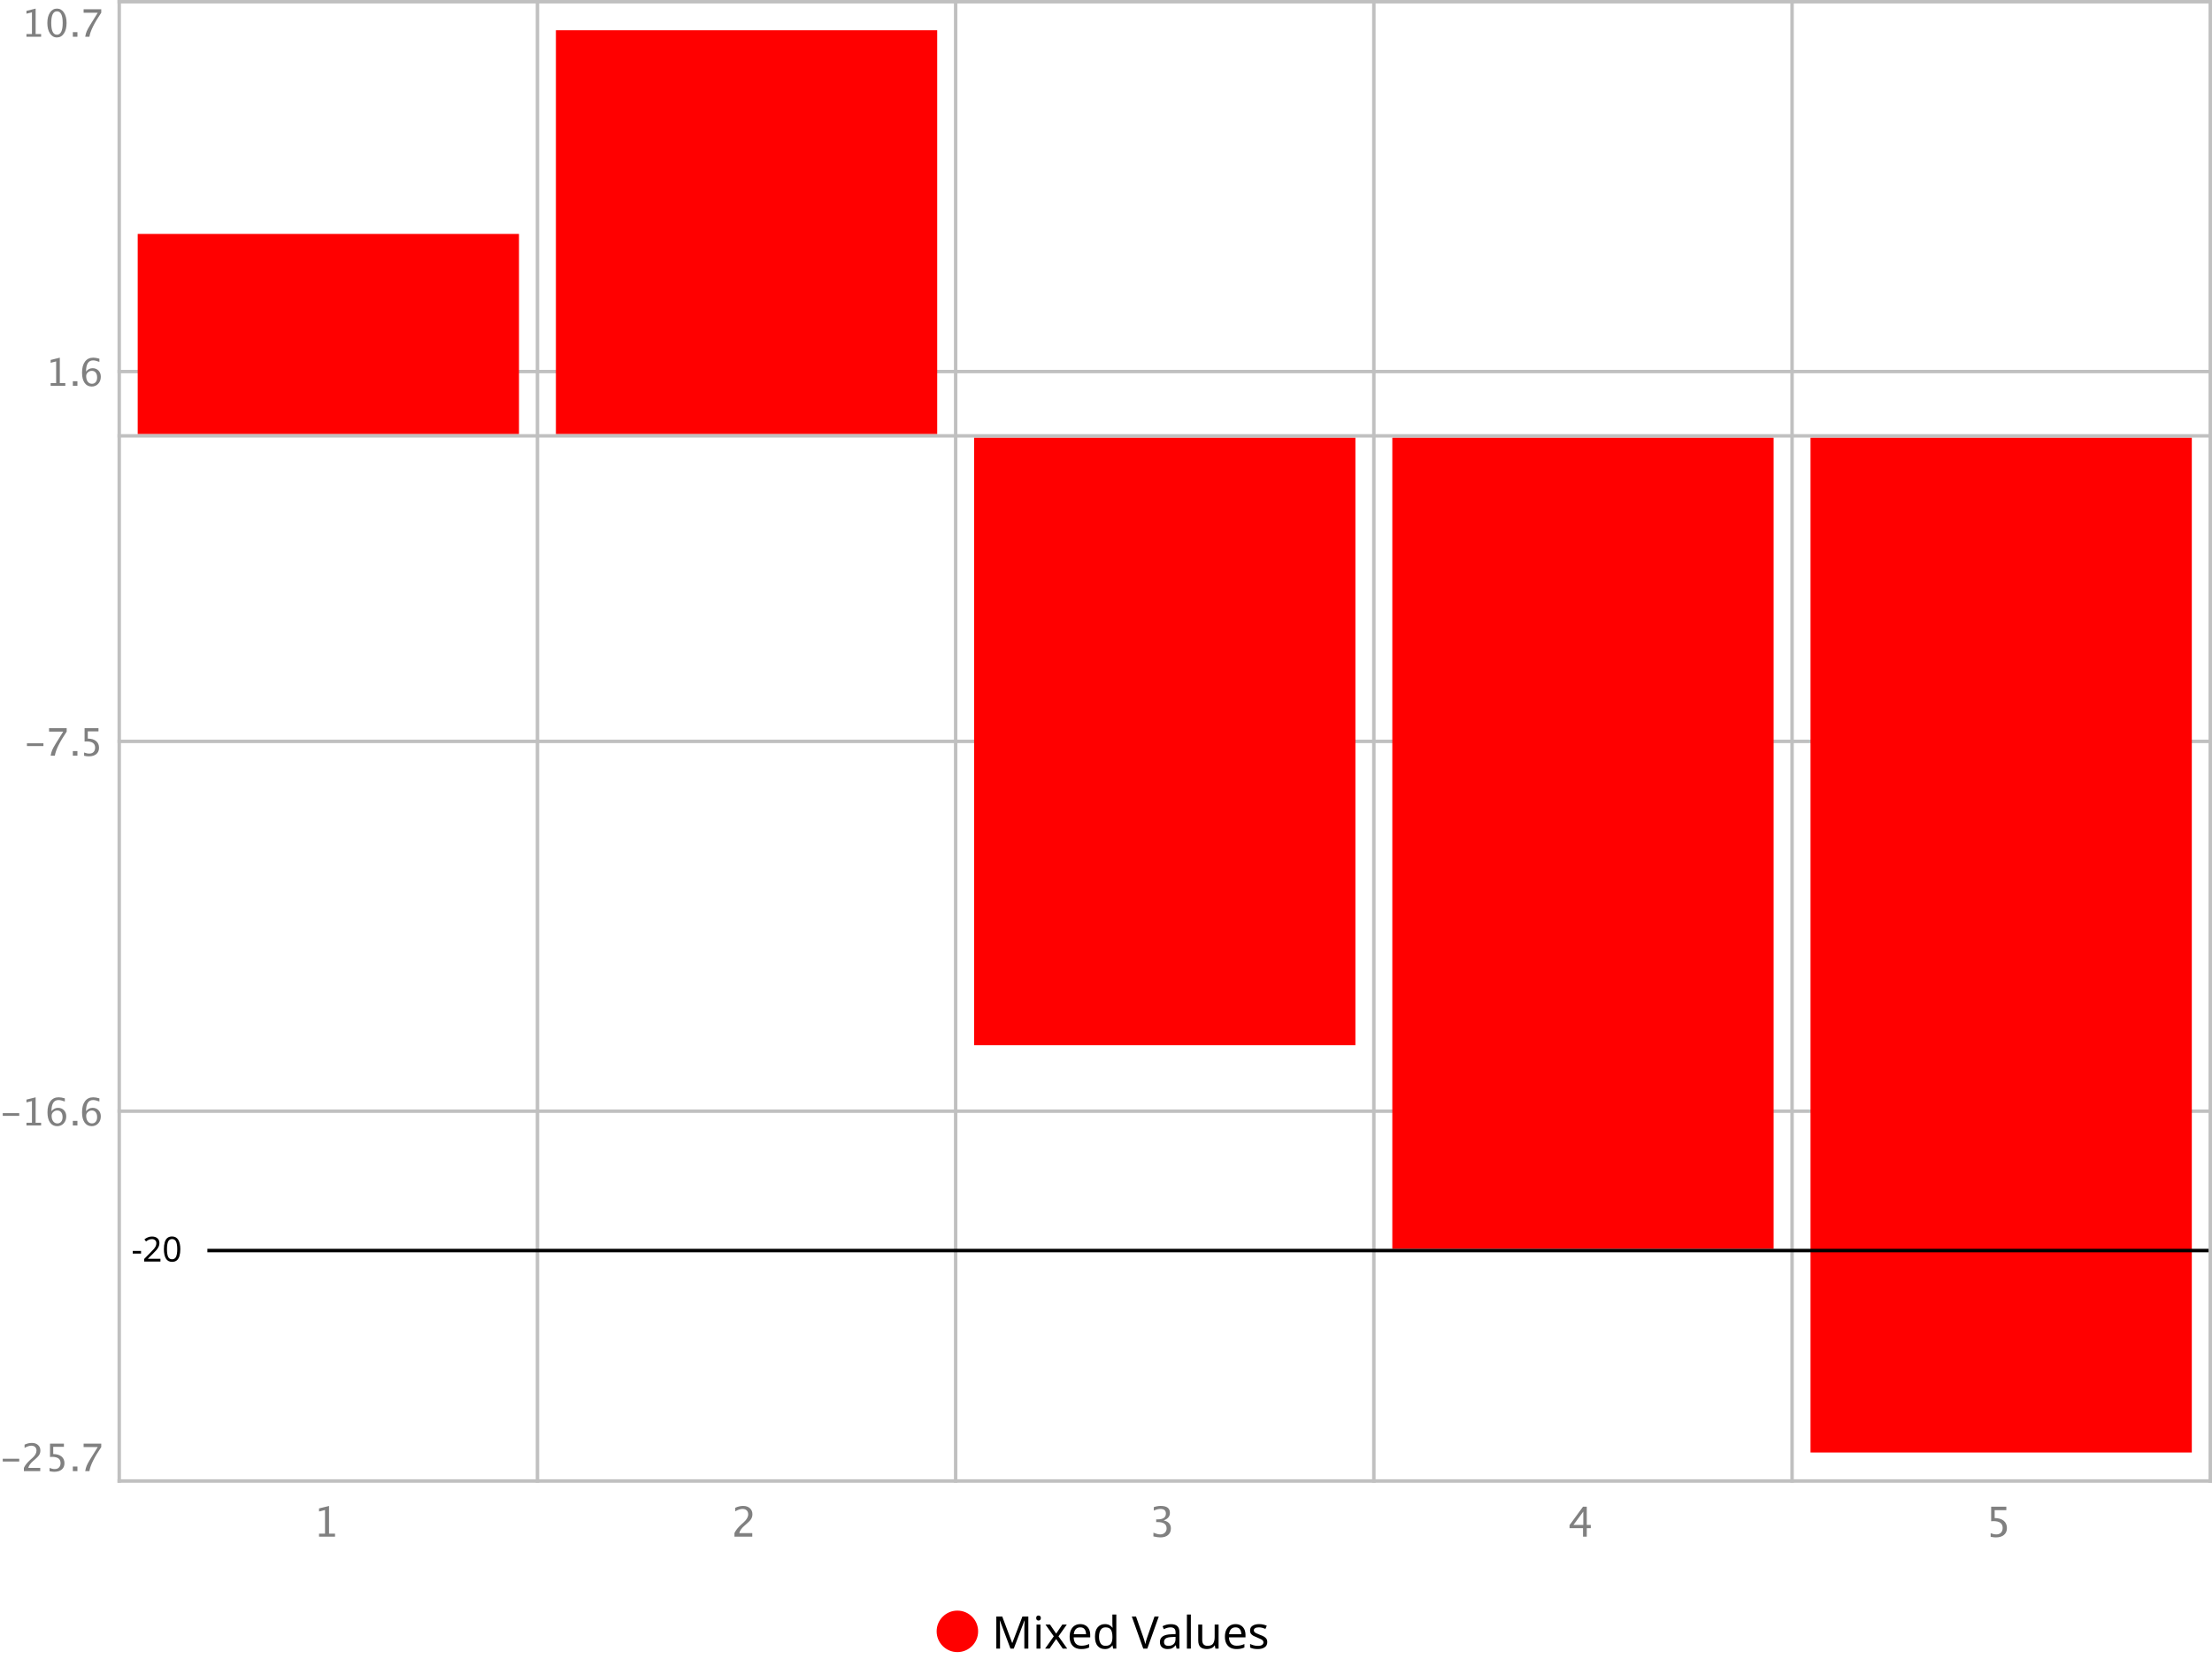
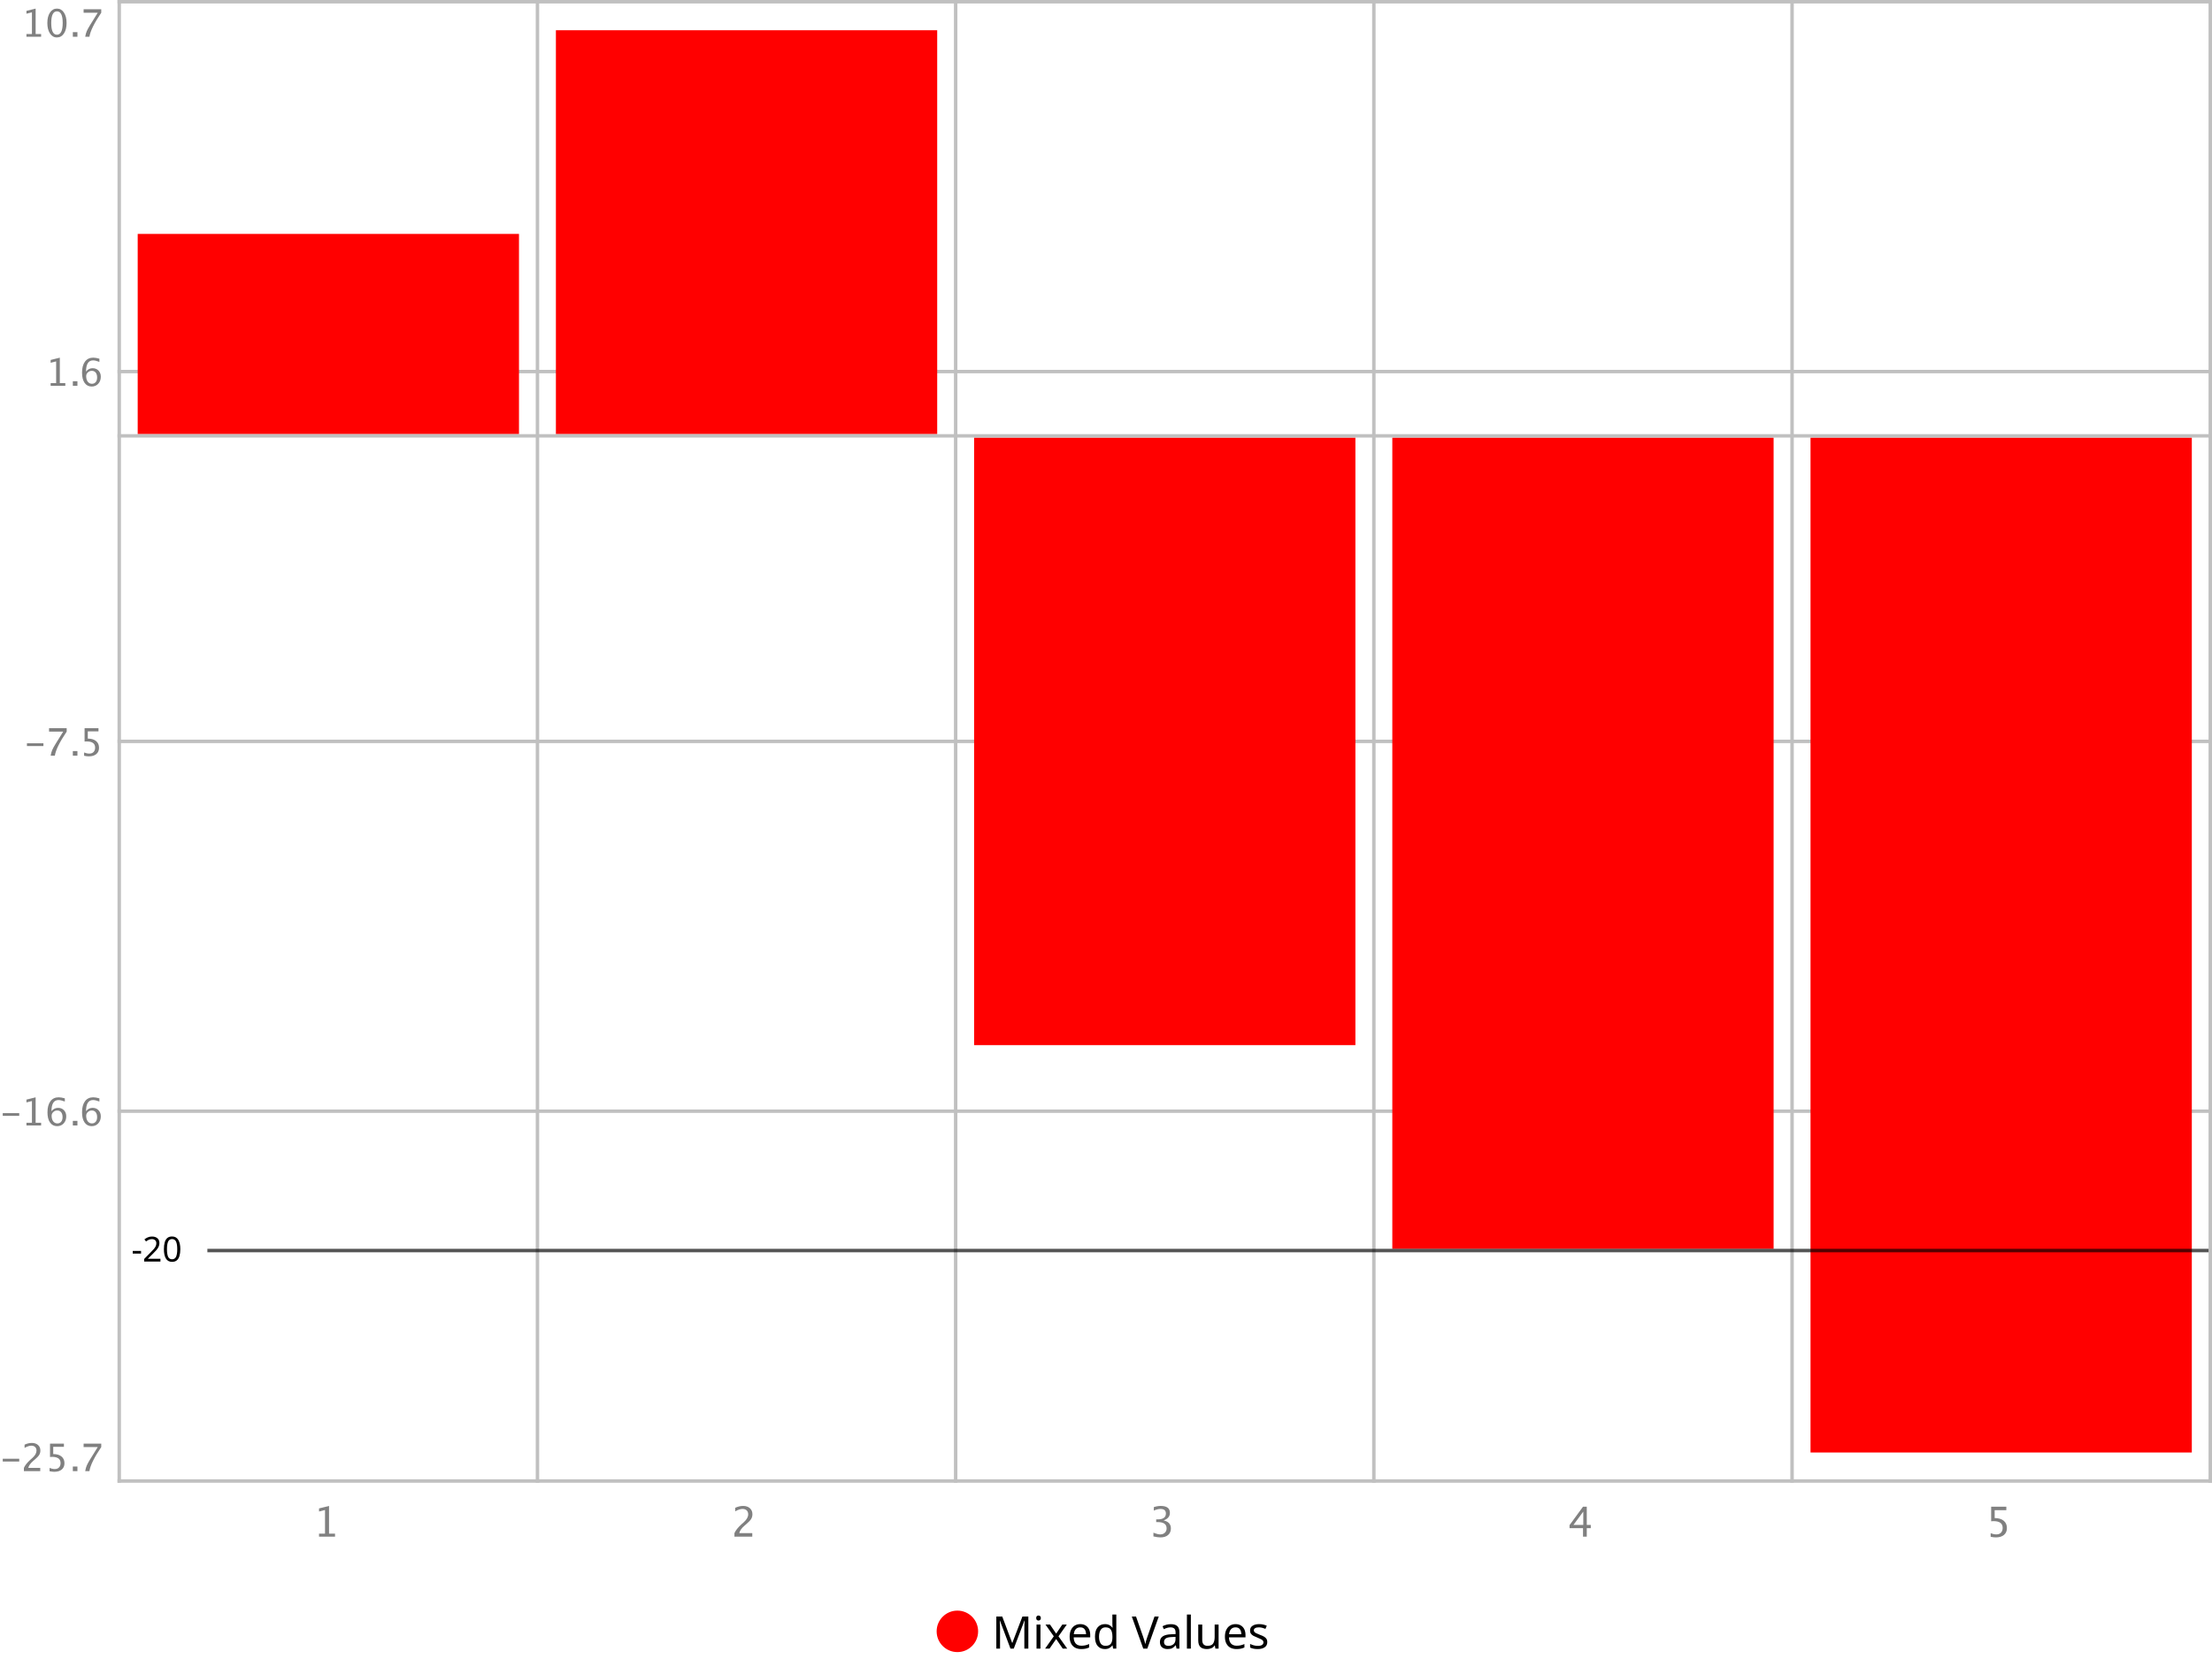
<svg xmlns="http://www.w3.org/2000/svg" color-interpolation="auto" color-rendering="auto" fill="black" fill-opacity="1" font-family="'Dialog'" font-size="12px" font-style="normal" font-weight="normal" height="480" image-rendering="auto" shape-rendering="auto" stroke="black" stroke-dasharray="none" stroke-dashoffset="0" stroke-linecap="square" stroke-linejoin="miter" stroke-miterlimit="10" stroke-opacity="1" stroke-width="1" text-rendering="auto" width="640">
  <defs id="genericDefs" />
  <g>
    <defs id="defs1">
      <clipPath clipPathUnits="userSpaceOnUse" id="clipPath1">
        <path d="M0 0 L121 0 L121 15 L0 15 L0 0 Z" />
      </clipPath>
      <clipPath clipPathUnits="userSpaceOnUse" id="clipPath2">
        <path d="M0 0 L30 0 L30 13 L0 13 L0 0 Z" />
      </clipPath>
      <clipPath clipPathUnits="userSpaceOnUse" id="clipPath3">
        <path d="M35 1 L639 1 L639 428 L35 428 L35 1 Z" />
      </clipPath>
      <clipPath clipPathUnits="userSpaceOnUse" id="clipPath4">
        <path d="M-3 -354 L601 -354 L601 73 L-3 73 L-3 -354 Z" />
      </clipPath>
      <clipPath clipPathUnits="userSpaceOnUse" id="clipPath5">
        <path d="M0 0 L99 0 L99 16 L0 16 L0 0 Z" />
      </clipPath>
      <clipPath clipPathUnits="userSpaceOnUse" id="clipPath6">
        <path d="M0 0 L0 16 L99 16 L99 0 Z" />
      </clipPath>
    </defs>
    <g color-interpolation="linearRGB" color-rendering="optimizeQuality" fill="silver" image-rendering="optimizeQuality" stroke="silver" stroke-linecap="butt" stroke-linejoin="bevel">
      <line fill="none" x1="34" x2="640" y1="0.5" y2="0.5" />
      <line fill="none" x1="34" x2="640" y1="107.5" y2="107.5" />
      <line fill="none" x1="34" x2="640" y1="214.5" y2="214.5" />
      <line fill="none" x1="34" x2="640" y1="321.5" y2="321.5" />
      <line fill="none" x1="34" x2="640" y1="428.5" y2="428.5" />
      <line fill="none" x1="34.5" x2="34.5" y1="0" y2="429" />
      <line fill="none" x1="155.5" x2="155.5" y1="0" y2="429" />
      <line fill="none" x1="276.5" x2="276.5" y1="0" y2="429" />
      <line fill="none" x1="397.5" x2="397.5" y1="0" y2="429" />
      <line fill="none" x1="518.5" x2="518.5" y1="0" y2="429" />
      <line fill="none" x1="639.5" x2="639.5" y1="0" y2="429" />
    </g>
    <g color-interpolation="linearRGB" color-rendering="optimizeQuality" fill="gray" font-family="'Lucida Grande'" image-rendering="optimizeQuality" stroke="gray" stroke-linecap="butt" stroke-linejoin="bevel" transform="translate(34,433)">
      <path clip-path="url(#clipPath1)" d="M58.305 11.602 L58.305 10.734 L60.039 10.734 L60.039 3.891 L58.305 4.324 L58.305 3.434 L61.199 2.713 L61.199 10.734 L62.934 10.734 L62.934 11.602 Z" stroke="none" />
    </g>
    <g color-interpolation="linearRGB" color-rendering="optimizeQuality" fill="gray" font-family="'Lucida Grande'" image-rendering="optimizeQuality" stroke="gray" stroke-linecap="butt" stroke-linejoin="bevel" transform="translate(155,433)">
      <path clip-path="url(#clipPath1)" d="M57.496 11.602 L57.496 10.588 Q58 9.41 59.535 8.021 L60.197 7.43 Q61.475 6.275 61.475 5.139 Q61.475 4.412 61.038 3.996 Q60.602 3.58 59.84 3.58 Q58.938 3.58 57.713 4.277 L57.713 3.258 Q58.867 2.713 60.004 2.713 Q61.223 2.713 61.961 3.369 Q62.699 4.025 62.699 5.109 Q62.699 5.889 62.327 6.492 Q61.955 7.096 60.941 7.957 L60.496 8.338 Q59.107 9.516 58.891 10.588 L62.658 10.588 L62.658 11.602 Z" stroke="none" />
    </g>
    <g color-interpolation="linearRGB" color-rendering="optimizeQuality" fill="gray" font-family="'Lucida Grande'" image-rendering="optimizeQuality" stroke="gray" stroke-linecap="butt" stroke-linejoin="bevel" transform="translate(276,433)">
      <path clip-path="url(#clipPath1)" d="M57.719 11.537 L57.719 10.459 Q58.961 10.951 59.676 10.951 Q60.502 10.951 61.02 10.468 Q61.539 9.984 61.539 9.217 Q61.539 7.389 58.978 7.389 L58.522 7.389 L58.522 6.609 L58.926 6.604 Q61.328 6.604 61.328 4.91 Q61.328 3.58 59.746 3.58 Q58.879 3.58 57.836 4.066 L57.836 3.059 Q58.861 2.713 59.828 2.713 Q62.488 2.713 62.488 4.723 Q62.488 6.252 60.678 6.902 Q62.775 7.389 62.775 9.199 Q62.775 10.424 61.967 11.121 Q61.158 11.818 59.746 11.818 Q58.943 11.818 57.719 11.537 Z" stroke="none" />
    </g>
    <g color-interpolation="linearRGB" color-rendering="optimizeQuality" fill="gray" font-family="'Lucida Grande'" image-rendering="optimizeQuality" stroke="gray" stroke-linecap="butt" stroke-linejoin="bevel" transform="translate(397,433)">
      <path clip-path="url(#clipPath1)" d="M61.018 11.602 L61.018 9.146 L57.115 9.146 L57.115 8.273 L61.018 2.93 L62.102 2.93 L62.102 8.203 L63.262 8.203 L63.262 9.146 L62.102 9.146 L62.102 11.602 ZM58.246 8.203 L61.094 8.203 L61.094 4.348 Z" stroke="none" />
    </g>
    <g color-interpolation="linearRGB" color-rendering="optimizeQuality" fill="gray" font-family="'Lucida Grande'" image-rendering="optimizeQuality" stroke="gray" stroke-linecap="butt" stroke-linejoin="bevel" transform="translate(518,433)">
      <path clip-path="url(#clipPath1)" d="M57.959 11.637 L57.959 10.605 Q58.82 10.951 59.6 10.951 Q60.455 10.951 60.944 10.447 Q61.434 9.943 61.434 9.059 Q61.434 7.107 58.744 7.107 Q58.44 7.107 58.105 7.148 L58.105 2.93 L62.494 2.93 L62.494 3.938 L59.119 3.938 L59.119 6.223 Q60.789 6.223 61.727 6.99 Q62.664 7.758 62.664 9.117 Q62.664 10.383 61.812 11.101 Q60.959 11.818 59.447 11.818 Q58.791 11.818 57.959 11.637 Z" stroke="none" />
    </g>
    <g color-interpolation="linearRGB" color-rendering="optimizeQuality" fill="gray" font-family="'Lucida Grande'" font-size="11px" image-rendering="optimizeQuality" stroke="gray" stroke-linecap="butt" stroke-linejoin="bevel" transform="translate(0,415)">
      <path clip-path="url(#clipPath2)" d="M0.795 7.853 L0.795 7.058 L5.564 7.058 L5.564 7.853 ZM6.913 10.635 L6.913 9.706 Q7.375 8.626 8.782 7.353 L9.389 6.811 Q10.56 5.752 10.56 4.71 Q10.56 4.044 10.16 3.663 Q9.76 3.282 9.062 3.282 Q8.234 3.282 7.112 3.921 L7.112 2.986 Q8.17 2.487 9.212 2.487 Q10.329 2.487 11.006 3.088 Q11.683 3.69 11.683 4.684 Q11.683 5.398 11.342 5.951 Q11.001 6.504 10.071 7.294 L9.663 7.643 Q8.39 8.723 8.191 9.706 L11.645 9.706 L11.645 10.635 ZM14.337 10.667 L14.337 9.722 Q15.127 10.039 15.841 10.039 Q16.625 10.039 17.074 9.577 Q17.523 9.115 17.523 8.304 Q17.523 6.515 15.057 6.515 Q14.778 6.515 14.472 6.553 L14.472 2.686 L18.495 2.686 L18.495 3.609 L15.401 3.609 L15.401 5.704 Q16.932 5.704 17.791 6.408 Q18.65 7.111 18.65 8.357 Q18.65 9.518 17.869 10.175 Q17.087 10.834 15.702 10.834 Q15.1 10.834 14.337 10.667 ZM21.074 10.635 L21.074 9.308 L22.401 9.308 L22.401 10.635 ZM24.654 10.635 Q24.81 9.706 25.097 9.029 Q25.385 8.352 26.115 7.17 L28.285 3.679 L24.192 3.679 L24.192 2.686 L29.295 2.686 L29.295 3.679 Q26.239 8.185 25.873 10.635 Z" stroke="none" />
    </g>
    <g color-interpolation="linearRGB" color-rendering="optimizeQuality" fill="gray" font-family="'Lucida Grande'" font-size="11px" image-rendering="optimizeQuality" stroke="gray" stroke-linecap="butt" stroke-linejoin="bevel" transform="translate(0,315)">
      <path clip-path="url(#clipPath2)" d="M0.795 7.853 L0.795 7.058 L5.564 7.058 L5.564 7.853 ZM7.654 10.635 L7.654 9.84 L9.244 9.84 L9.244 3.566 L7.654 3.964 L7.654 3.147 L10.308 2.487 L10.308 9.84 L11.898 9.84 L11.898 10.635 ZM14.891 6.515 Q15.648 5.532 16.797 5.532 Q17.839 5.532 18.503 6.222 Q19.166 6.913 19.166 7.992 Q19.166 9.233 18.422 10.033 Q17.678 10.834 16.534 10.834 Q15.218 10.834 14.477 9.775 Q13.736 8.717 13.736 6.837 Q13.736 4.769 14.587 3.626 Q15.438 2.481 16.985 2.481 Q17.694 2.481 18.758 2.782 L18.758 3.706 Q17.635 3.276 16.921 3.276 Q14.891 3.276 14.891 6.515 ZM18.102 8.229 Q18.102 7.326 17.697 6.811 Q17.291 6.295 16.572 6.295 Q15.9 6.295 15.417 6.746 Q14.934 7.197 14.934 7.831 Q14.934 8.83 15.393 9.434 Q15.852 10.039 16.609 10.039 Q17.291 10.039 17.697 9.547 Q18.102 9.056 18.102 8.229 ZM21.074 10.635 L21.074 9.308 L22.401 9.308 L22.401 10.635 ZM24.891 6.515 Q25.648 5.532 26.797 5.532 Q27.839 5.532 28.503 6.222 Q29.166 6.913 29.166 7.992 Q29.166 9.233 28.422 10.033 Q27.678 10.834 26.534 10.834 Q25.218 10.834 24.477 9.775 Q23.736 8.717 23.736 6.837 Q23.736 4.769 24.587 3.626 Q25.439 2.481 26.985 2.481 Q27.694 2.481 28.758 2.782 L28.758 3.706 Q27.635 3.276 26.921 3.276 Q24.891 3.276 24.891 6.515 ZM28.102 8.229 Q28.102 7.326 27.697 6.811 Q27.291 6.295 26.572 6.295 Q25.9 6.295 25.417 6.746 Q24.934 7.197 24.934 7.831 Q24.934 8.83 25.393 9.434 Q25.852 10.039 26.609 10.039 Q27.291 10.039 27.697 9.547 Q28.102 9.056 28.102 8.229 Z" stroke="none" />
    </g>
    <g color-interpolation="linearRGB" color-rendering="optimizeQuality" fill="gray" font-family="'Lucida Grande'" font-size="11px" image-rendering="optimizeQuality" stroke="gray" stroke-linecap="butt" stroke-linejoin="bevel" transform="translate(0,208)">
      <path clip-path="url(#clipPath2)" d="M7.795 7.853 L7.795 7.058 L12.565 7.058 L12.565 7.853 ZM14.654 10.635 Q14.81 9.706 15.097 9.029 Q15.385 8.352 16.115 7.17 L18.285 3.679 L14.192 3.679 L14.192 2.686 L19.295 2.686 L19.295 3.679 Q16.239 8.185 15.873 10.635 ZM21.074 10.635 L21.074 9.308 L22.401 9.308 L22.401 10.635 ZM24.337 10.667 L24.337 9.722 Q25.127 10.039 25.841 10.039 Q26.625 10.039 27.074 9.577 Q27.523 9.115 27.523 8.304 Q27.523 6.515 25.057 6.515 Q24.778 6.515 24.472 6.553 L24.472 2.686 L28.495 2.686 L28.495 3.609 L25.401 3.609 L25.401 5.704 Q26.932 5.704 27.791 6.408 Q28.65 7.111 28.65 8.357 Q28.65 9.518 27.869 10.175 Q27.087 10.834 25.702 10.834 Q25.1 10.834 24.337 10.667 Z" stroke="none" />
    </g>
    <g color-interpolation="linearRGB" color-rendering="optimizeQuality" fill="gray" font-family="'Lucida Grande'" font-size="11px" image-rendering="optimizeQuality" stroke="gray" stroke-linecap="butt" stroke-linejoin="bevel" transform="translate(0,101)">
      <path clip-path="url(#clipPath2)" d="M14.654 10.635 L14.654 9.84 L16.244 9.84 L16.244 3.566 L14.654 3.964 L14.654 3.147 L17.308 2.487 L17.308 9.84 L18.898 9.84 L18.898 10.635 ZM21.074 10.635 L21.074 9.308 L22.401 9.308 L22.401 10.635 ZM24.891 6.515 Q25.648 5.532 26.797 5.532 Q27.839 5.532 28.503 6.222 Q29.166 6.913 29.166 7.992 Q29.166 9.233 28.422 10.033 Q27.678 10.834 26.534 10.834 Q25.218 10.834 24.477 9.775 Q23.736 8.717 23.736 6.837 Q23.736 4.769 24.587 3.626 Q25.439 2.481 26.985 2.481 Q27.694 2.481 28.758 2.782 L28.758 3.706 Q27.635 3.276 26.921 3.276 Q24.891 3.276 24.891 6.515 ZM28.102 8.229 Q28.102 7.326 27.697 6.811 Q27.291 6.295 26.572 6.295 Q25.9 6.295 25.417 6.746 Q24.934 7.197 24.934 7.831 Q24.934 8.83 25.393 9.434 Q25.852 10.039 26.609 10.039 Q27.291 10.039 27.697 9.547 Q28.102 9.056 28.102 8.229 Z" stroke="none" />
    </g>
    <g color-interpolation="linearRGB" color-rendering="optimizeQuality" fill="gray" font-family="'Lucida Grande'" font-size="11px" image-rendering="optimizeQuality" stroke="gray" stroke-linecap="butt" stroke-linejoin="bevel">
      <path clip-path="url(#clipPath2)" d="M7.654 10.635 L7.654 9.84 L9.244 9.84 L9.244 3.566 L7.654 3.964 L7.654 3.147 L10.308 2.487 L10.308 9.84 L11.898 9.84 L11.898 10.635 ZM16.448 10.834 Q15.218 10.834 14.458 9.676 Q13.698 8.519 13.698 6.655 Q13.698 4.775 14.464 3.631 Q15.229 2.487 16.48 2.487 Q17.732 2.487 18.497 3.631 Q19.263 4.775 19.263 6.639 Q19.263 8.551 18.497 9.692 Q17.732 10.834 16.448 10.834 ZM16.459 10.039 Q18.14 10.039 18.14 6.623 Q18.14 3.282 16.48 3.282 Q14.826 3.282 14.826 6.655 Q14.826 10.039 16.459 10.039 ZM21.074 10.635 L21.074 9.308 L22.401 9.308 L22.401 10.635 ZM24.654 10.635 Q24.81 9.706 25.097 9.029 Q25.385 8.352 26.115 7.17 L28.285 3.679 L24.192 3.679 L24.192 2.686 L29.295 2.686 L29.295 3.679 Q26.239 8.185 25.873 10.635 Z" stroke="none" />
    </g>
    <g color-interpolation="linearRGB" color-rendering="optimizeQuality" fill="red" image-rendering="optimizeQuality" stroke="red" stroke-width="1.25">
      <rect height="57.929" stroke="none" width="110.32" x="39.84" y="67.679" />
      <rect height="116.857" stroke="none" width="110.32" x="160.84" y="8.75" />
      <rect height="175.786" stroke="none" width="110.32" x="281.84" y="126.607" />
      <rect height="234.714" stroke="none" width="110.32" x="402.84" y="126.607" />
      <rect height="293.643" stroke="none" width="110.32" x="523.84" y="126.607" />
    </g>
    <g color-interpolation="linearRGB" color-rendering="optimizeQuality" fill="silver" image-rendering="optimizeQuality" stroke="silver" stroke-linecap="butt" stroke-linejoin="bevel">
      <line fill="none" x1="34" x2="640" y1="126.107" y2="126.107" />
    </g>
    <g color-interpolation="linearRGB" color-rendering="optimizeQuality" font-family="'Lucida Grande'" font-size="10px" image-rendering="optimizeQuality" stroke-linecap="butt" stroke-linejoin="bevel" text-rendering="optimizeLegibility" transform="translate(38,355)">
      <text clip-path="url(#clipPath4)" stroke="none" x="0" xml:space="preserve" y="10">-20</text>
    </g>
-     <g color-interpolation="linearRGB" color-rendering="optimizeQuality" image-rendering="optimizeQuality" stroke-linecap="butt" stroke-linejoin="bevel">
+     <g color-interpolation="linearRGB" color-rendering="optimizeQuality" fill="rgb(0,0,0)" fill-opacity="0.667" image-rendering="optimizeQuality" stroke="rgb(0,0,0)" stroke-linecap="butt" stroke-linejoin="bevel" stroke-opacity="0.667">
      <line clip-path="url(#clipPath3)" fill="none" x1="60" x2="640" y1="361.821" y2="361.821" />
    </g>
    <g color-interpolation="linearRGB" color-rendering="optimizeQuality" fill="red" font-family="'Lucida Grande'" font-size="13px" image-rendering="optimizeQuality" stroke="red" stroke-linecap="butt" stroke-linejoin="bevel" transform="translate(271,464)">
      <circle clip-path="url(#clipPath6)" cx="6" cy="8" r="6" stroke="none" />
      <text clip-path="url(#clipPath6)" fill="black" stroke="none" text-rendering="optimizeLegibility" x="16" xml:space="preserve" y="13">Mixed Values</text>
    </g>
  </g>
</svg>
